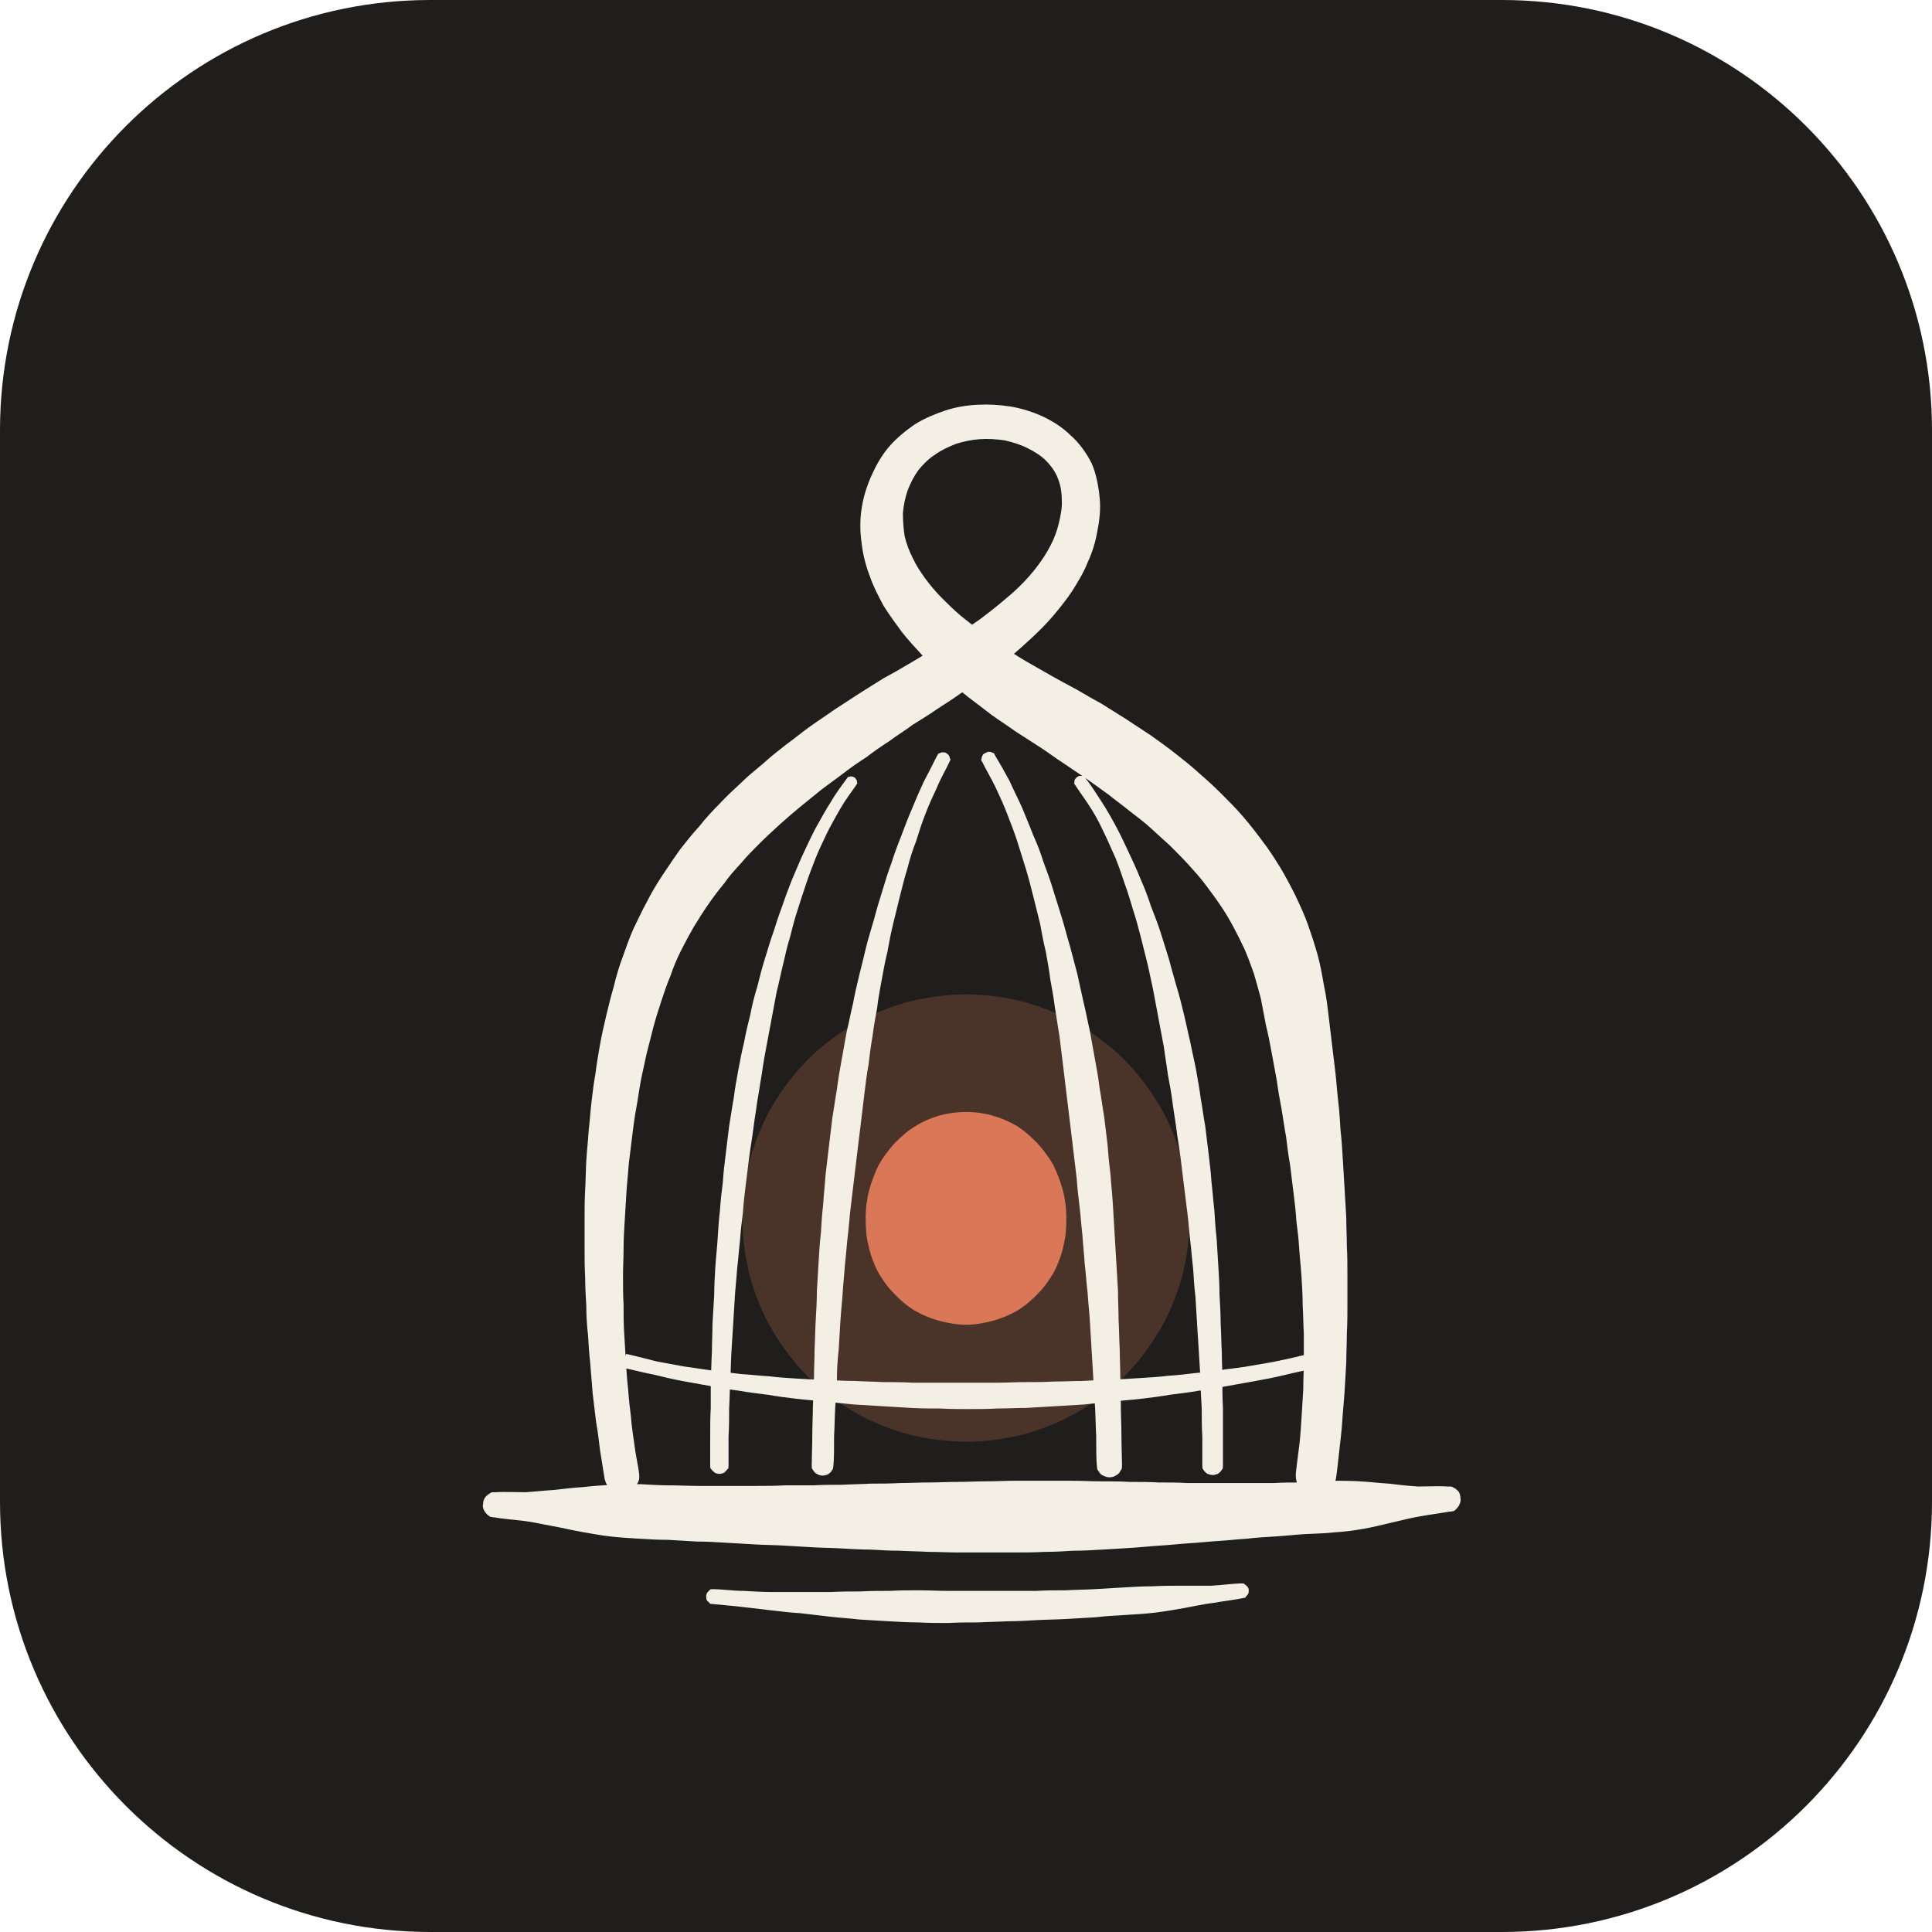
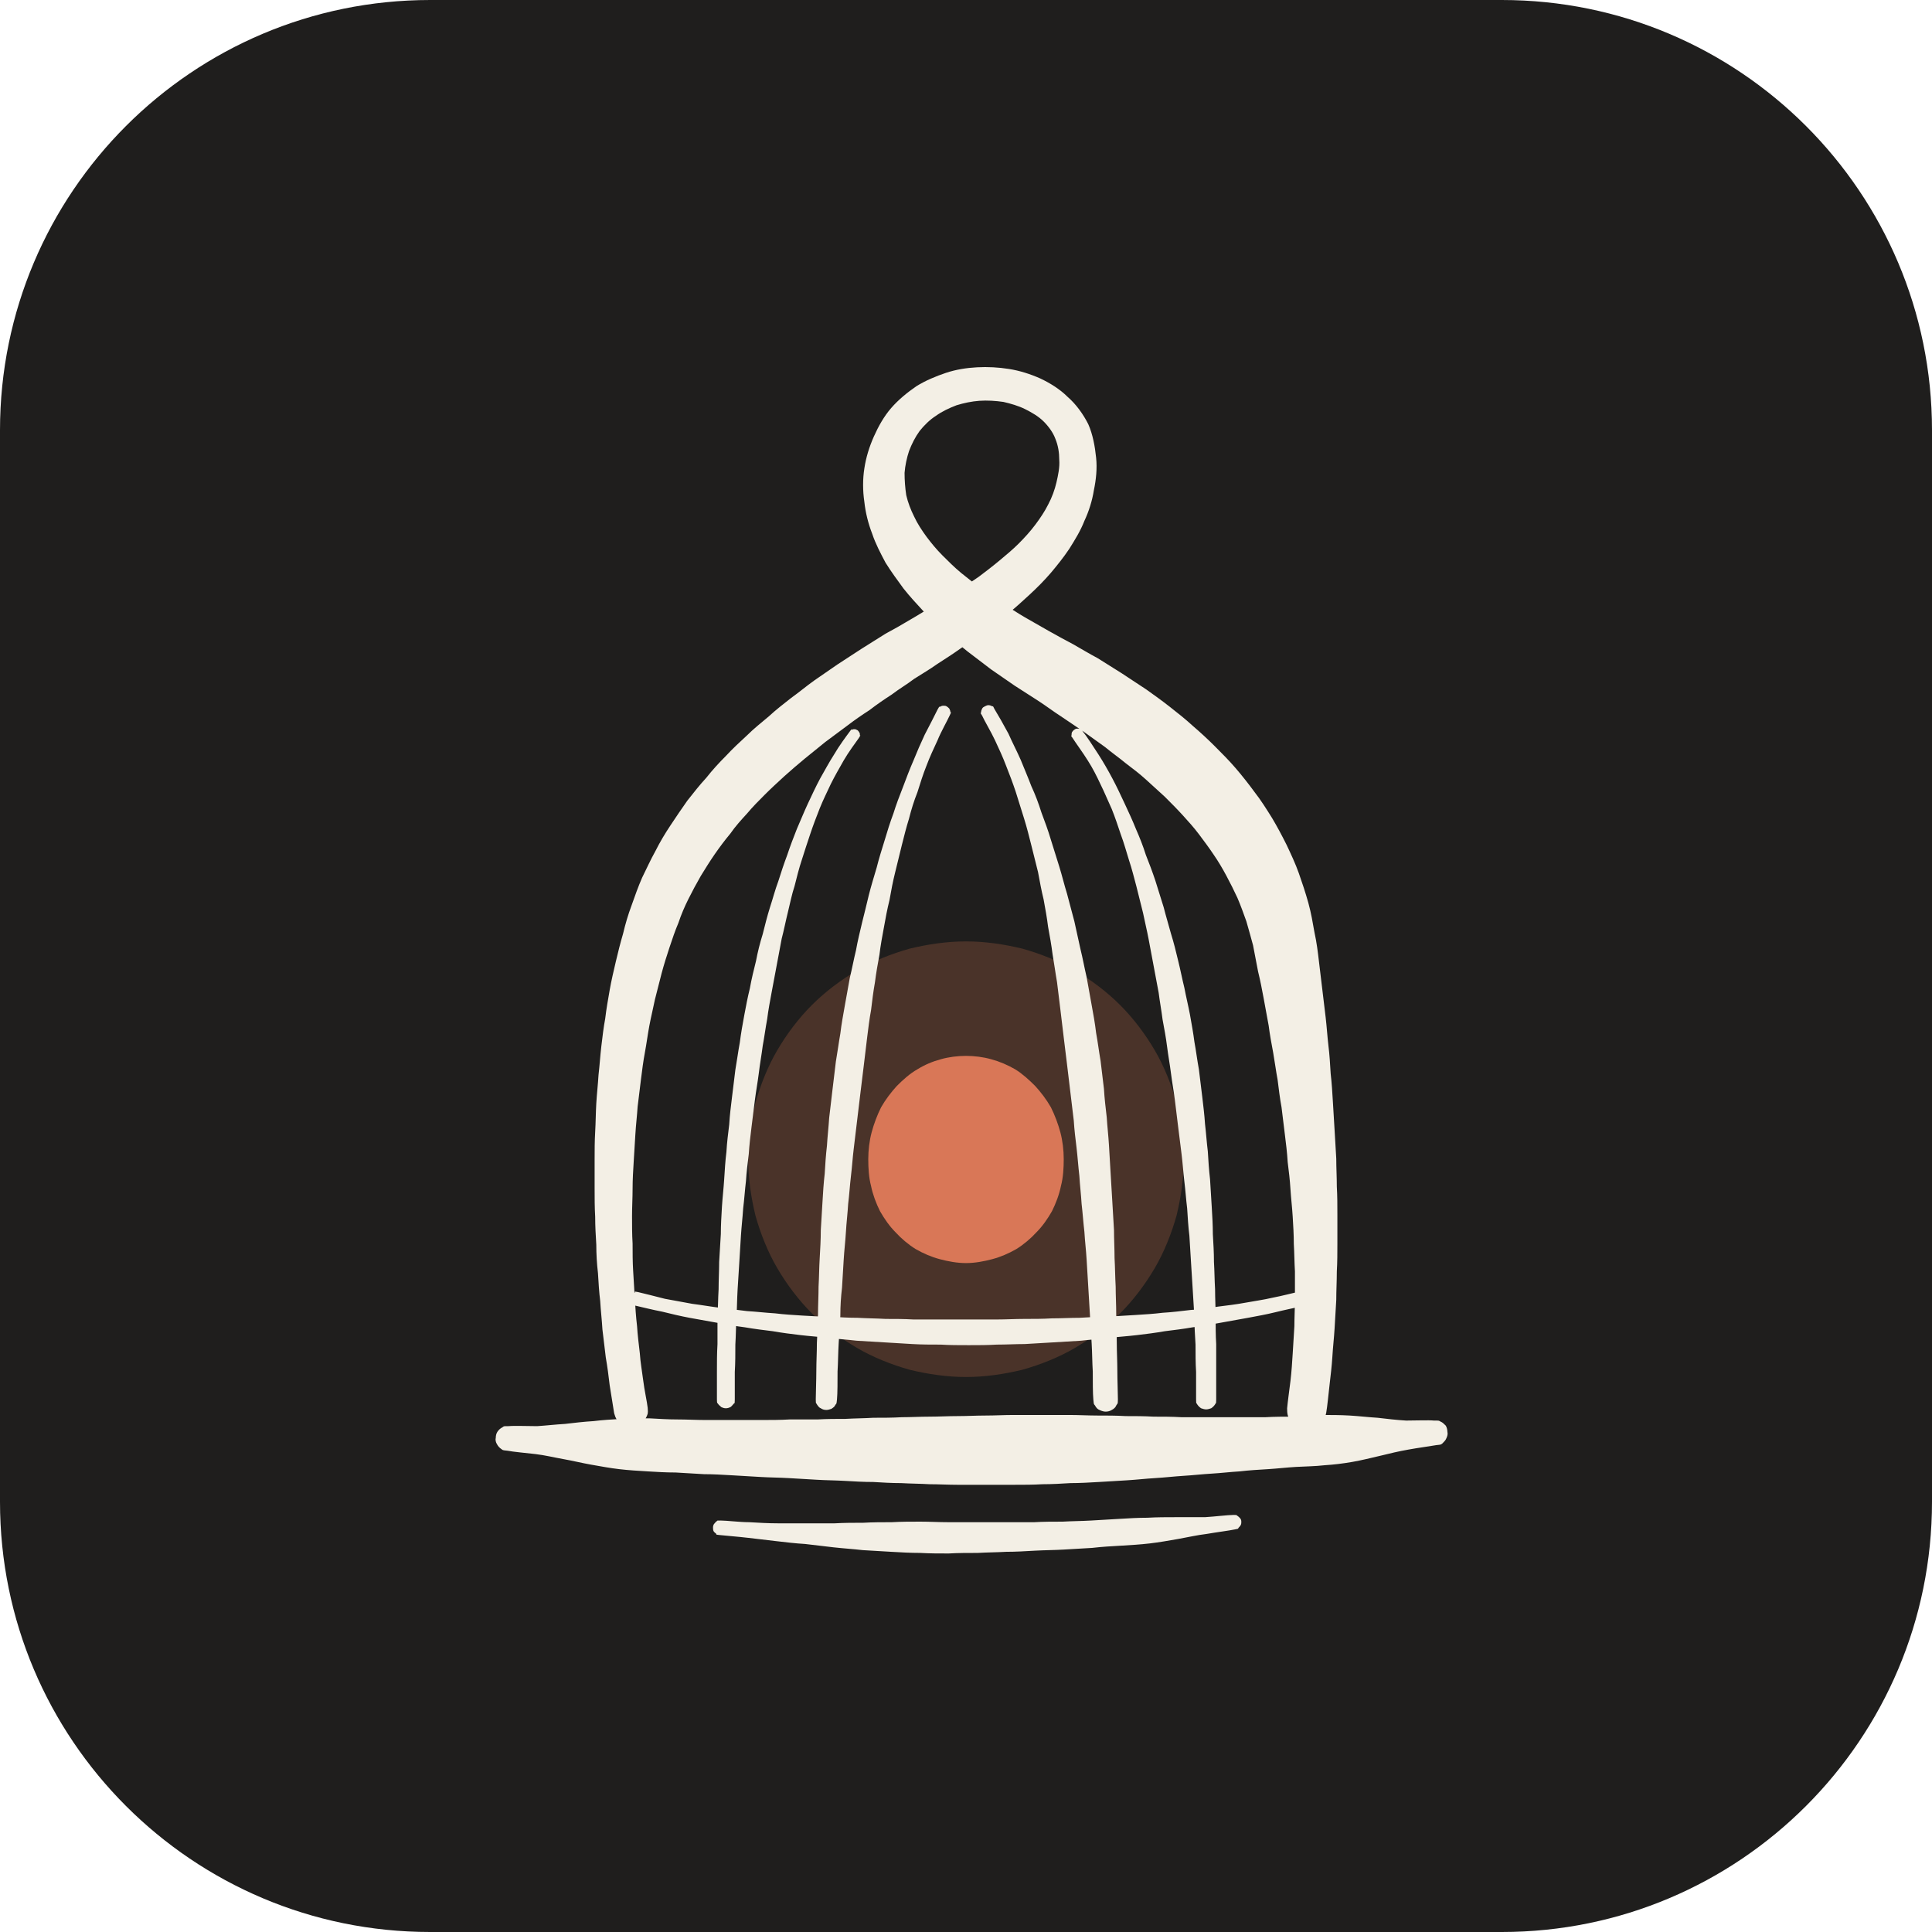
<svg xmlns="http://www.w3.org/2000/svg" viewBox="0 0 256 256" fill="none">
  <rect width="256" height="256" rx="57" fill="#1F1E1D" />
-   <g transform="translate(128 131) scale(0.76) translate(-128 -128)">
+   <g transform="translate(128 124) scale(0.74) translate(-128 -128)">
    <path d="M167 168C167 171.4 166.5 174.8 165.7 178.1C164.8 181.3 163.5 184.6 161.8 187.5C160.1 190.4 158 193.2 155.6 195.6C153.2 198 150.4 200.1 147.5 201.8C144.6 203.5 141.3 204.8 138.1 205.7C134.8 206.5 131.4 207 128 207C124.6 207 121.2 206.5 117.9 205.7C114.7 204.8 111.4 203.5 108.5 201.8C105.6 200.1 102.8 198 100.4 195.6C98 193.2 95.9 190.4 94.2 187.5C92.5 184.6 91.2 181.3 90.3 178.1C89.5 174.8 89 171.4 89 168C89 164.6 89.5 161.2 90.3 157.9C91.2 154.7 92.5 151.4 94.2 148.5C95.9 145.6 98 142.8 100.4 140.4C102.8 138 105.6 135.9 108.5 134.2C111.4 132.5 114.7 131.2 117.9 130.3C121.2 129.5 124.6 129 128 129C131.4 129 134.8 129.5 138.1 130.3C141.3 131.2 144.6 132.5 147.5 134.2C150.4 135.9 153.2 138 155.6 140.4C158 142.8 160.1 145.6 161.8 148.5C163.5 151.4 164.8 154.7 165.7 157.9C166.5 161.2 167 164.6 167 168Z" fill="#4A3329" />
    <path d="M71 212.5C70.9 211.5 70.4 209.3 70.2 207.6C70 206 69.7 204.4 69.6 202.8C69.4 201.1 69.2 199.5 69.1 197.9C68.9 196.2 68.8 194.6 68.7 193C68.6 191.3 68.5 189.7 68.4 188C68.3 186.4 68.3 184.8 68.3 183.1C68.2 181.5 68.2 179.8 68.2 178.2C68.2 176.6 68.3 174.9 68.3 173.3C68.3 171.6 68.4 170 68.5 168.4C68.6 166.7 68.7 165.1 68.8 163.5C68.9 161.8 69.1 160.2 69.2 158.6C69.4 157 69.6 155.3 69.8 153.7C70 152.1 70.2 150.5 70.5 148.9C70.8 147.3 71 145.7 71.3 144.1C71.6 142.5 72 140.9 72.3 139.4C72.7 137.8 73.1 136.3 73.5 134.7C73.9 133.2 74.4 131.6 74.9 130.1C75.4 128.6 75.9 127.1 76.5 125.7C77 124.2 77.6 122.8 78.3 121.4C79 120 79.7 118.7 80.5 117.3C81.3 116 82.1 114.7 83 113.4C83.9 112.1 84.8 110.9 85.8 109.7C86.7 108.4 87.7 107.3 88.8 106.1C89.8 104.9 90.9 103.8 92 102.7C93.1 101.6 94.3 100.5 95.5 99.4C96.6 98.4 97.9 97.3 99.1 96.3C100.3 95.3 101.6 94.3 102.8 93.3C104.1 92.3 105.4 91.4 106.7 90.4C108 89.4 109.3 88.5 110.7 87.6C112 86.6 113.3 85.7 114.7 84.8C116 83.8 117.4 83 118.7 82C120.1 81.1 121.5 80.3 122.9 79.3C124.3 78.4 125.7 77.5 127.1 76.5C128.5 75.6 129.9 74.6 131.3 73.6C132.7 72.5 134.1 71.5 135.4 70.4C136.8 69.3 138.1 68.1 139.4 66.9C140.7 65.7 142 64.4 143.2 63C144.3 61.7 145.5 60.2 146.5 58.7C147.5 57.1 148.5 55.5 149.2 53.7C150 52 150.6 50.1 150.9 48.2C151.3 46.3 151.5 44.3 151.3 42.4C151.1 40.4 150.7 38.2 149.9 36.4C149 34.6 147.7 32.8 146.2 31.5C144.8 30.1 143 29 141.3 28.2C139.5 27.4 137.6 26.8 135.7 26.5C133.8 26.2 131.9 26.1 130 26.2C128.1 26.3 126.2 26.6 124.4 27.2C122.6 27.8 120.7 28.6 119.1 29.6C117.5 30.7 115.9 32 114.6 33.5C113.3 35 112.3 36.8 111.5 38.6C110.7 40.4 110.1 42.3 109.8 44.3C109.5 46.2 109.5 48.3 109.8 50.3C110 52.2 110.5 54.2 111.2 56C111.8 57.8 112.7 59.5 113.6 61.2C114.6 62.8 115.7 64.3 116.8 65.8C117.9 67.2 119.2 68.6 120.4 69.9C121.6 71.2 122.9 72.5 124.2 73.7C125.6 74.8 126.9 76 128.3 77.1C129.7 78.2 131.1 79.2 132.5 80.3C133.9 81.3 135.3 82.2 136.7 83.2C138.1 84.1 139.5 85 140.9 85.9C142.3 86.8 143.6 87.8 145 88.7C146.3 89.6 147.7 90.5 149 91.4C150.3 92.3 151.6 93.3 152.9 94.2C154.1 95.2 155.4 96.1 156.6 97.1C157.8 98 159.1 99 160.2 100C161.4 101.1 162.5 102.1 163.6 103.1C164.7 104.2 165.8 105.3 166.8 106.4C167.8 107.5 168.8 108.6 169.7 109.8C170.6 111 171.5 112.2 172.3 113.4C173.2 114.7 173.9 115.9 174.6 117.2C175.3 118.5 176 119.9 176.6 121.2C177.2 122.6 177.7 124 178.2 125.4C178.6 126.8 179 128.2 179.4 129.7C179.7 131.2 180 132.8 180.3 134.4C180.7 136 181 137.6 181.3 139.2C181.6 140.9 181.9 142.5 182.2 144.1C182.4 145.7 182.7 147.3 183 148.9C183.3 150.6 183.5 152.2 183.8 153.8C184 155.4 184.2 157.1 184.5 158.7C184.7 160.3 184.9 162 185.1 163.6C185.3 165.2 185.5 166.8 185.6 168.5C185.8 170.1 186 171.7 186.1 173.4C186.2 175 186.4 176.6 186.5 178.3C186.6 179.9 186.7 181.6 186.7 183.2C186.8 184.8 186.8 186.5 186.9 188.1C186.9 189.7 186.9 191.4 186.9 193C186.9 194.6 186.8 196.3 186.8 197.9C186.7 199.5 186.6 201.2 186.5 202.8C186.4 204.4 186.3 206 186.1 207.7C185.9 209.3 185.6 211.5 185.5 212.6C185.5 213.7 185.6 213.8 185.8 214.4C186 214.9 186.4 215.4 186.9 215.8C187.4 216.1 188 216.4 188.6 216.5C189.2 216.5 189.8 216.4 190.4 216.2C190.9 216 191.4 215.6 191.8 215.1C192.1 214.6 192.3 214.5 192.5 213.4C192.7 212.3 192.9 210.1 193.1 208.4C193.3 206.7 193.5 205 193.6 203.4C193.7 201.7 193.9 200 194 198.3C194.1 196.6 194.2 194.9 194.3 193.2C194.3 191.5 194.4 189.8 194.4 188.1C194.5 186.4 194.5 184.8 194.5 183.1C194.5 181.4 194.5 179.7 194.5 178C194.5 176.3 194.5 174.6 194.4 172.9C194.4 171.2 194.3 169.6 194.3 167.9C194.2 166.2 194.1 164.5 194 162.8C193.9 161.1 193.8 159.4 193.7 157.8C193.6 156.1 193.5 154.4 193.3 152.7C193.2 151 193.1 149.3 192.9 147.7C192.7 146 192.6 144.3 192.4 142.6C192.2 141 192 139.3 191.8 137.6C191.6 135.9 191.4 134.3 191.2 132.6C191 130.9 190.8 129.2 190.4 127.4C190.1 125.7 189.8 123.9 189.3 122.1C188.8 120.3 188.2 118.5 187.6 116.8C187 115.1 186.2 113.4 185.4 111.7C184.6 110.1 183.7 108.4 182.8 106.9C181.8 105.3 180.8 103.7 179.7 102.3C178.6 100.8 177.5 99.4 176.3 98C175.1 96.6 173.8 95.3 172.5 94C171.3 92.8 170 91.6 168.6 90.4C167.3 89.2 165.9 88.1 164.5 87C163.1 85.9 161.7 84.9 160.3 83.9C158.8 82.9 157.4 82 155.9 81C154.5 80.1 153 79.2 151.6 78.3C150.1 77.5 148.6 76.6 147.2 75.8C145.7 75 144.2 74.2 142.8 73.4C141.4 72.6 140 71.8 138.6 71C137.2 70.2 135.9 69.3 134.6 68.5C133.3 67.6 132 66.7 130.7 65.8C129.5 64.9 128.2 63.9 127.1 63C125.9 62 124.8 60.9 123.8 59.9C122.7 58.8 121.8 57.7 120.9 56.5C120.1 55.4 119.3 54.2 118.7 52.9C118.1 51.7 117.6 50.4 117.3 49.1C117.1 47.8 117 46.4 117 45.1C117.1 43.8 117.4 42.4 117.8 41.2C118.3 39.9 118.9 38.7 119.7 37.6C120.5 36.6 121.5 35.6 122.6 34.9C123.7 34.1 125 33.5 126.3 33C127.6 32.6 129 32.3 130.4 32.2C131.8 32.1 133.3 32.2 134.7 32.4C136 32.7 137.4 33.1 138.6 33.7C139.8 34.3 141 35 141.9 35.9C142.8 36.8 143.6 37.9 144 39C144.5 40.2 144.7 41.5 144.7 42.8C144.8 44.1 144.5 45.5 144.2 46.8C143.9 48.1 143.4 49.5 142.7 50.8C142.1 52 141.3 53.2 140.4 54.4C139.5 55.6 138.5 56.7 137.4 57.8C136.4 58.8 135.2 59.8 134 60.8C132.8 61.8 131.5 62.8 130.3 63.7C129 64.6 127.7 65.5 126.3 66.3C125 67.2 123.6 68.1 122.2 68.9C120.8 69.7 119.4 70.6 118 71.4C116.5 72.3 115.1 73.1 113.6 73.9C112.2 74.8 110.7 75.7 109.3 76.6C107.9 77.5 106.4 78.5 105 79.4C103.6 80.4 102.2 81.3 100.8 82.3C99.4 83.3 98.1 84.4 96.7 85.4C95.3 86.5 94 87.5 92.7 88.7C91.4 89.8 90 90.9 88.8 92.1C87.5 93.3 86.2 94.5 85 95.8C83.8 97 82.6 98.3 81.5 99.7C80.3 101 79.2 102.4 78.1 103.8C77.1 105.2 76.1 106.7 75.1 108.2C74.1 109.7 73.2 111.2 72.4 112.8C71.5 114.4 70.8 116 70 117.6C69.3 119.2 68.7 120.9 68.1 122.6C67.5 124.2 67 125.9 66.6 127.6C66.1 129.3 65.7 130.9 65.3 132.6C64.9 134.3 64.5 136 64.2 137.7C63.9 139.4 63.6 141.1 63.4 142.8C63.1 144.4 62.9 146.1 62.7 147.8C62.5 149.5 62.4 151.2 62.2 152.9C62.1 154.6 61.9 156.3 61.8 158C61.7 159.7 61.7 161.4 61.6 163.1C61.5 164.8 61.5 166.5 61.5 168.1C61.5 169.8 61.5 171.5 61.5 173.2C61.5 174.9 61.5 176.6 61.6 178.3C61.6 180 61.7 181.7 61.8 183.3C61.8 185 61.9 186.7 62.1 188.4C62.2 190.1 62.3 191.8 62.5 193.4C62.6 195.1 62.8 196.8 62.9 198.5C63.1 200.1 63.3 201.8 63.5 203.5C63.8 205.2 64 206.8 64.2 208.5C64.5 210.2 64.8 212.4 65 213.5C65.3 214.5 65.4 214.5 65.7 214.9C66 215.3 66.5 215.6 66.9 215.8C67.4 216 68 216 68.5 216C69 215.9 69.5 215.6 69.9 215.3C70.3 215 70.6 214.5 70.8 214.1C71 213.6 71.1 213.6 71 212.5ZM122.9 87.5C122.5 88.3 121.4 90.5 120.6 92C119.9 93.5 119.2 95.1 118.6 96.6C117.9 98.2 117.3 99.8 116.7 101.4C116.1 102.9 115.5 104.5 115 106.1C114.4 107.7 113.9 109.3 113.4 111C112.9 112.6 112.4 114.2 112 115.8C111.5 117.5 111 119.1 110.6 120.7C110.2 122.4 109.8 124 109.4 125.6C109 127.3 108.6 128.9 108.3 130.6C107.9 132.2 107.6 133.9 107.2 135.5C106.9 137.2 106.6 138.9 106.3 140.5C106 142.2 105.7 143.8 105.5 145.5C105.2 147.2 105 148.8 104.7 150.5C104.5 152.2 104.3 153.9 104.1 155.5C103.9 157.2 103.7 158.9 103.5 160.6C103.4 162.2 103.2 163.9 103.1 165.6C102.9 167.3 102.8 168.9 102.7 170.6C102.5 172.3 102.4 174 102.3 175.7C102.2 177.3 102.1 179 102 180.7C102 182.4 101.9 184.1 101.8 185.8C101.7 187.4 101.7 189.1 101.6 190.8C101.6 192.5 101.5 194.2 101.5 195.8C101.4 197.5 101.4 199.2 101.3 200.9C101.3 202.6 101.2 204.2 101.2 205.9C101.2 207.6 101.1 210 101.1 211C101.1 212 101.2 211.6 101.3 211.9C101.5 212.2 101.7 212.5 102 212.6C102.3 212.8 102.6 212.9 103 212.9C103.3 212.9 103.6 212.8 103.9 212.7C104.2 212.5 104.5 212.3 104.6 212C104.8 211.7 104.8 212 104.9 211C105 210 105 207.7 105 206C105.1 204.4 105.1 202.7 105.2 201C105.3 199.3 105.4 197.7 105.5 196C105.5 194.3 105.6 192.7 105.8 191C105.9 189.3 106 187.7 106.1 186C106.2 184.3 106.4 182.7 106.5 181C106.6 179.3 106.8 177.7 106.9 176C107.1 174.4 107.2 172.7 107.4 171C107.6 169.4 107.7 167.7 107.9 166.1C108.1 164.4 108.3 162.7 108.5 161.1C108.7 159.4 108.9 157.8 109.1 156.1C109.3 154.5 109.5 152.8 109.7 151.2C109.9 149.5 110.1 147.9 110.3 146.2C110.5 144.6 110.7 142.9 111 141.3C111.2 139.6 111.4 138 111.7 136.3C111.9 134.7 112.2 133 112.5 131.4C112.7 129.7 113 128.1 113.3 126.5C113.6 124.8 113.9 123.2 114.3 121.6C114.6 119.9 114.9 118.3 115.3 116.7C115.7 115.1 116.1 113.4 116.5 111.8C116.9 110.2 117.3 108.6 117.8 107C118.2 105.4 118.7 103.8 119.3 102.3C119.8 100.7 120.3 99.1 120.9 97.6C121.5 96 122.2 94.5 122.9 93C123.5 91.5 124.7 89.4 125.1 88.5C125.5 87.7 125.2 88.1 125.2 87.9C125.2 87.7 125.1 87.5 125 87.3C124.9 87.2 124.7 87 124.5 86.9C124.4 86.8 124.1 86.8 123.9 86.8C123.7 86.8 123.5 86.9 123.3 87C123.2 87.1 123.4 86.6 122.9 87.5ZM130.9 88.6C131.3 89.5 132.5 91.5 133.2 93C133.9 94.5 134.6 96 135.2 97.6C135.8 99.1 136.4 100.7 136.9 102.2C137.4 103.8 137.9 105.4 138.4 107C138.9 108.6 139.3 110.2 139.7 111.8C140.1 113.4 140.5 115 140.9 116.6C141.2 118.2 141.5 119.9 141.9 121.5C142.2 123.1 142.5 124.8 142.7 126.4C143 128 143.3 129.7 143.5 131.3C143.8 133 144 134.6 144.3 136.3C144.5 137.9 144.7 139.6 144.9 141.2C145.1 142.9 145.3 144.5 145.5 146.2C145.7 147.8 145.9 149.5 146.1 151.1C146.3 152.8 146.5 154.4 146.7 156.1C146.9 157.7 147.1 159.4 147.3 161.1C147.4 162.7 147.6 164.4 147.8 166C148 167.7 148.1 169.3 148.3 171C148.4 172.7 148.6 174.3 148.7 176C148.9 177.7 149 179.3 149.2 181C149.3 182.7 149.5 184.3 149.6 186C149.7 187.7 149.8 189.3 149.9 191C150 192.7 150.1 194.3 150.2 196C150.3 197.7 150.4 199.3 150.5 201C150.6 202.7 150.6 204.4 150.7 206C150.7 207.7 150.7 210 150.8 211C150.9 212.1 150.9 211.8 151.1 212.1C151.3 212.5 151.6 212.8 151.9 212.9C152.3 213.1 152.7 213.2 153 213.2C153.4 213.2 153.8 213.1 154.1 212.9C154.5 212.7 154.8 212.4 154.9 212.1C155.1 211.7 155.2 212 155.2 211C155.2 209.9 155.1 207.6 155.1 205.9C155.1 204.2 155 202.5 155 200.9C155 199.2 154.9 197.5 154.9 195.8C154.9 194.1 154.8 192.4 154.8 190.8C154.7 189.1 154.7 187.4 154.6 185.7C154.6 184 154.5 182.3 154.5 180.7C154.4 179 154.3 177.3 154.2 175.6C154.1 173.9 154 172.2 153.9 170.6C153.8 168.9 153.7 167.2 153.6 165.5C153.5 163.8 153.3 162.1 153.2 160.5C153 158.8 152.8 157.1 152.7 155.4C152.5 153.7 152.3 152.1 152.1 150.4C151.8 148.7 151.6 147 151.3 145.4C151.1 143.7 150.8 142 150.5 140.4C150.2 138.7 149.9 137 149.6 135.4C149.2 133.7 148.9 132 148.5 130.4C148.1 128.7 147.8 127.1 147.4 125.4C147 123.8 146.5 122.1 146.1 120.5C145.6 118.9 145.2 117.2 144.7 115.6C144.2 114 143.7 112.4 143.2 110.8C142.7 109.1 142.1 107.5 141.5 105.9C141 104.3 140.4 102.7 139.7 101.2C139.1 99.6 138.4 98 137.8 96.5C137.1 94.9 136.3 93.4 135.6 91.8C134.8 90.3 133.6 88.2 133.1 87.4C132.7 86.6 132.9 87 132.7 86.9C132.5 86.8 132.3 86.7 132 86.7C131.8 86.7 131.6 86.8 131.4 86.9C131.2 87 131 87.1 130.9 87.3C130.8 87.5 130.7 87.7 130.7 88C130.7 88.2 130.4 87.8 130.9 88.6ZM107.2 91.4C106.6 92.2 105.2 94.1 104.4 95.5C103.5 96.9 102.7 98.4 101.9 99.8C101.1 101.3 100.4 102.8 99.7 104.3C99 105.8 98.4 107.3 97.7 108.9C97.1 110.4 96.5 112 96 113.5C95.4 115.1 94.9 116.6 94.4 118.2C93.8 119.8 93.4 121.4 92.9 122.9C92.4 124.5 92 126.1 91.6 127.7C91.1 129.3 90.7 130.9 90.4 132.5C90 134.1 89.6 135.7 89.3 137.4C88.9 139 88.6 140.6 88.3 142.2C88 143.8 87.7 145.5 87.5 147.1C87.2 148.7 87 150.3 86.7 152C86.5 153.6 86.3 155.2 86.1 156.9C85.9 158.5 85.7 160.1 85.6 161.8C85.4 163.4 85.2 165 85.1 166.7C84.9 168.3 84.8 170 84.7 171.6C84.6 173.2 84.4 174.9 84.3 176.5C84.2 178.2 84.1 179.8 84.1 181.4C84 183.1 83.9 184.7 83.8 186.4C83.8 188 83.7 189.7 83.7 191.3C83.6 192.9 83.6 194.6 83.5 196.2C83.5 197.9 83.5 199.5 83.5 201.1C83.4 202.8 83.4 204.4 83.4 206.1C83.4 207.7 83.4 210 83.4 211C83.4 211.9 83.5 211.6 83.6 211.8C83.7 212 84 212.2 84.2 212.4C84.4 212.5 84.7 212.6 85 212.6C85.3 212.6 85.6 212.5 85.8 212.4C86 212.3 86.2 212 86.4 211.8C86.5 211.6 86.6 212 86.6 211C86.6 210.1 86.6 207.7 86.6 206.1C86.7 204.5 86.7 202.8 86.7 201.2C86.8 199.6 86.8 198 86.9 196.3C87 194.7 87 193.1 87.1 191.4C87.2 189.8 87.3 188.2 87.4 186.6C87.5 184.9 87.6 183.3 87.7 181.7C87.8 180.1 88 178.4 88.1 176.8C88.3 175.2 88.4 173.6 88.6 171.9C88.7 170.3 88.9 168.7 89.1 167.1C89.2 165.5 89.4 163.8 89.6 162.2C89.8 160.6 90 159 90.2 157.4C90.4 155.8 90.7 154.2 90.9 152.6C91.1 150.9 91.4 149.3 91.6 147.7C91.9 146.1 92.1 144.5 92.4 142.9C92.6 141.3 92.9 139.7 93.2 138.1C93.5 136.5 93.8 134.9 94.1 133.3C94.4 131.7 94.7 130.1 95 128.5C95.4 127 95.7 125.4 96.1 123.8C96.5 122.2 96.8 120.6 97.3 119.1C97.7 117.5 98.1 115.9 98.6 114.4C99.1 112.8 99.6 111.3 100.1 109.8C100.6 108.3 101.2 106.7 101.8 105.2C102.4 103.7 103.1 102.3 103.8 100.8C104.5 99.4 105.3 98 106.1 96.6C106.9 95.2 108.3 93.3 108.8 92.6C109.3 91.8 109 92.2 109 92.1C109 91.9 109 91.7 108.9 91.6C108.8 91.4 108.7 91.3 108.6 91.2C108.4 91.1 108.2 91 108.1 91C107.9 91 107.7 91 107.6 91.1C107.4 91.2 107.7 90.7 107.2 91.4ZM147.1 92.6C147.6 93.4 149 95.3 149.8 96.6C150.7 98 151.4 99.4 152.1 100.9C152.8 102.3 153.4 103.8 154.1 105.3C154.7 106.8 155.2 108.3 155.7 109.8C156.3 111.4 156.7 112.9 157.2 114.5C157.7 116 158.1 117.6 158.5 119.1C158.9 120.7 159.3 122.3 159.7 123.9C160 125.4 160.4 127 160.7 128.6C161 130.2 161.3 131.8 161.6 133.4C161.9 135 162.2 136.6 162.5 138.2C162.7 139.8 163 141.4 163.2 143C163.5 144.6 163.8 146.2 164 147.8C164.2 149.4 164.5 151 164.7 152.6C164.9 154.2 165.2 155.8 165.4 157.4C165.6 159 165.8 160.7 166 162.3C166.2 163.9 166.4 165.5 166.6 167.1C166.8 168.7 166.9 170.3 167.1 172C167.3 173.6 167.4 175.2 167.6 176.8C167.7 178.4 167.8 180.1 168 181.7C168.1 183.3 168.2 184.9 168.3 186.6C168.4 188.2 168.5 189.8 168.6 191.4C168.7 193.1 168.8 194.7 168.9 196.3C168.9 198 169 199.6 169.1 201.2C169.1 202.8 169.1 204.5 169.2 206.1C169.2 207.7 169.2 210 169.2 211C169.2 212 169.3 211.6 169.4 211.9C169.6 212.2 169.8 212.4 170.1 212.6C170.4 212.7 170.7 212.8 171 212.8C171.3 212.8 171.6 212.7 171.9 212.6C172.2 212.4 172.4 212.2 172.6 211.9C172.7 211.6 172.8 212 172.8 211C172.8 210 172.8 207.7 172.8 206.1C172.8 204.4 172.8 202.8 172.8 201.1C172.7 199.5 172.7 197.9 172.7 196.2C172.7 194.6 172.6 192.9 172.6 191.3C172.5 189.6 172.5 188 172.4 186.4C172.4 184.7 172.3 183.1 172.2 181.4C172.2 179.8 172.1 178.1 172 176.5C171.9 174.9 171.8 173.2 171.7 171.6C171.5 169.9 171.4 168.3 171.3 166.6C171.1 165 171 163.4 170.8 161.7C170.7 160.1 170.5 158.5 170.3 156.8C170.1 155.2 169.9 153.5 169.7 151.9C169.4 150.3 169.2 148.6 168.9 147C168.7 145.4 168.4 143.8 168.1 142.1C167.8 140.5 167.4 138.9 167.1 137.3C166.7 135.7 166.4 134.1 166 132.5C165.6 130.8 165.2 129.2 164.7 127.6C164.3 126.1 163.8 124.5 163.4 122.9C162.9 121.3 162.4 119.7 161.9 118.1C161.4 116.6 160.8 115 160.2 113.5C159.7 111.9 159.1 110.4 158.4 108.8C157.8 107.3 157.1 105.8 156.4 104.3C155.7 102.8 155 101.3 154.2 99.8C153.4 98.3 152.6 96.9 151.7 95.5C150.8 94.1 149.5 92.1 148.9 91.4C148.4 90.6 148.6 91.1 148.5 91C148.3 90.9 148.1 90.9 147.9 90.9C147.7 90.9 147.5 91 147.4 91.1C147.2 91.2 147.1 91.4 147 91.5C146.9 91.7 146.9 91.9 146.9 92.1C146.9 92.3 146.6 91.9 147.1 92.6ZM68.7 194.2C69.6 194.4 72 195 73.6 195.3C75.2 195.7 76.9 196.1 78.5 196.4C80.2 196.7 81.8 197 83.5 197.3C85.1 197.6 86.8 197.9 88.4 198.1C90.1 198.4 91.8 198.6 93.4 198.8C95.1 199.1 96.7 199.3 98.4 199.5C100.1 199.7 101.7 199.8 103.4 200C105.1 200.2 106.7 200.3 108.4 200.5C110.1 200.6 111.8 200.7 113.4 200.8C115.1 200.9 116.8 201 118.4 201.1C120.1 201.2 121.8 201.2 123.5 201.2C125.1 201.3 126.8 201.3 128.5 201.3C130.2 201.3 131.8 201.3 133.5 201.2C135.2 201.2 136.9 201.1 138.5 201.1C140.2 201 141.9 200.9 143.6 200.8C145.2 200.7 146.9 200.6 148.6 200.5C150.3 200.3 151.9 200.2 153.6 200C155.3 199.8 156.9 199.7 158.6 199.5C160.3 199.3 161.9 199.1 163.6 198.8C165.2 198.6 166.9 198.4 168.6 198.1C170.2 197.9 171.9 197.6 173.5 197.3C175.2 197 176.8 196.7 178.5 196.4C180.1 196.1 181.8 195.8 183.4 195.4C185 195 187.4 194.5 188.3 194.3C189.2 194 188.7 194.1 188.9 194C189 193.8 189.2 193.6 189.2 193.4C189.3 193.2 189.3 192.9 189.3 192.7C189.2 192.5 189.1 192.3 189 192.1C188.8 192 188.6 191.8 188.4 191.8C188.2 191.7 188.6 191.6 187.7 191.7C186.8 191.9 184.5 192.5 182.9 192.8C181.2 193.2 179.6 193.4 178 193.7C176.4 194 174.7 194.2 173.1 194.4C171.4 194.7 169.8 194.9 168.2 195C166.5 195.2 164.9 195.4 163.2 195.5C161.6 195.7 159.9 195.8 158.3 195.9C156.6 196 155 196.1 153.3 196.2C151.7 196.2 150 196.3 148.3 196.4C146.7 196.4 145 196.5 143.4 196.5C141.7 196.6 140.1 196.6 138.4 196.6C136.8 196.6 135.1 196.7 133.5 196.7C131.8 196.7 130.1 196.7 128.5 196.7C126.8 196.7 125.2 196.7 123.5 196.7C121.9 196.7 120.2 196.7 118.6 196.7C116.9 196.6 115.3 196.6 113.6 196.6C111.9 196.5 110.3 196.5 108.6 196.4C107 196.4 105.3 196.3 103.7 196.2C102 196.2 100.4 196.1 98.7 196C97.1 195.9 95.4 195.8 93.8 195.6C92.1 195.5 90.5 195.3 88.8 195.2C87.2 195 85.5 194.8 83.9 194.6C82.3 194.4 80.6 194.1 79 193.9C77.4 193.6 75.7 193.3 74.1 193C72.5 192.6 70.2 192 69.3 191.8C68.4 191.6 68.8 191.8 68.7 191.9C68.5 191.9 68.3 192 68.1 192.2C68 192.3 67.9 192.5 67.8 192.7C67.8 192.9 67.8 193.2 67.9 193.3C67.9 193.5 68 193.7 68.2 193.9C68.3 194 67.8 193.9 68.7 194.2ZM45.9 220.2C46.9 220.4 49.2 220.6 50.9 220.8C52.6 221 54.2 221.4 55.9 221.7C57.6 222 59.2 222.4 60.9 222.7C62.6 223 64.2 223.3 65.9 223.5C67.6 223.7 69.3 223.8 71 223.9C72.6 224 74.3 224.1 76 224.1C77.7 224.2 79.4 224.3 81.1 224.4C82.7 224.4 84.4 224.5 86.1 224.6C87.8 224.7 89.5 224.8 91.2 224.9C92.8 225 94.5 225 96.2 225.1C97.9 225.2 99.6 225.3 101.3 225.4C102.9 225.5 104.6 225.5 106.3 225.6C108 225.7 109.7 225.8 111.4 225.8C113 225.9 114.7 226 116.4 226C118.1 226.1 119.8 226.1 121.5 226.2C123.1 226.2 124.8 226.3 126.5 226.3C128.2 226.3 129.9 226.3 131.6 226.3C133.3 226.3 134.9 226.3 136.6 226.3C138.3 226.3 140 226.3 141.7 226.2C143.4 226.2 145.1 226.1 146.7 226C148.4 226 150.1 225.9 151.8 225.8C153.5 225.7 155.2 225.6 156.8 225.5C158.5 225.4 160.2 225.2 161.9 225.1C163.6 225 165.3 224.8 166.9 224.7C168.6 224.6 170.3 224.4 172 224.3C173.7 224.2 175.3 224 177 223.9C178.7 223.7 180.4 223.6 182.1 223.5C183.7 223.4 185.4 223.2 187.1 223.1C188.8 223 190.5 223 192.2 222.8C193.8 222.7 195.5 222.5 197.2 222.2C198.9 221.9 200.5 221.5 202.2 221.1C203.8 220.7 205.5 220.3 207.2 220C208.8 219.7 211.1 219.4 212.2 219.2C213.2 219.1 213 219.1 213.3 218.9C213.6 218.6 213.9 218.3 214 218C214.2 217.6 214.3 217.2 214.2 216.8C214.2 216.5 214.1 216 213.9 215.7C213.6 215.4 213.3 215.1 213 215C212.6 214.8 212.9 214.8 211.8 214.8C210.8 214.7 208.5 214.8 206.8 214.8C205.1 214.7 203.4 214.5 201.7 214.3C200 214.2 198.4 214 196.7 213.9C195 213.8 193.3 213.8 191.7 213.8C190 213.9 188.3 214 186.7 214.1C185 214.1 183.3 214.1 181.6 214.2C180 214.2 178.3 214.2 176.6 214.2C175 214.2 173.3 214.2 171.6 214.2C169.9 214.2 168.3 214.2 166.6 214.2C164.9 214.1 163.2 214.1 161.6 214.1C159.9 214 158.2 214 156.6 214C154.9 213.9 153.2 213.9 151.5 213.9C149.9 213.9 148.2 213.8 146.5 213.8C144.9 213.8 143.2 213.8 141.5 213.8C139.8 213.8 138.2 213.8 136.5 213.8C134.8 213.8 133.2 213.9 131.5 213.9C129.8 213.9 128.2 214 126.5 214C124.8 214 123.1 214.1 121.5 214.1C119.8 214.1 118.1 214.2 116.5 214.2C114.8 214.3 113.1 214.3 111.4 214.3C109.8 214.4 108.1 214.4 106.4 214.5C104.8 214.5 103.1 214.5 101.4 214.6C99.7 214.6 98.1 214.6 96.4 214.6C94.7 214.7 93.1 214.7 91.4 214.7C89.7 214.7 88 214.7 86.4 214.7C84.7 214.7 83 214.7 81.3 214.7C79.7 214.7 78 214.6 76.3 214.6C74.7 214.6 73 214.5 71.3 214.4C69.6 214.4 68 214.4 66.3 214.5C64.6 214.6 62.9 214.7 61.3 214.9C59.6 215 57.9 215.2 56.2 215.4C54.5 215.5 52.8 215.7 51.2 215.8C49.5 215.8 47.2 215.7 46.1 215.8C45.1 215.8 45.3 215.8 45 216C44.6 216.2 44.3 216.5 44.1 216.8C43.9 217.1 43.8 217.5 43.8 217.9C43.7 218.2 43.8 218.7 44 219C44.2 219.4 44.5 219.7 44.8 219.9C45.1 220.1 44.9 220.1 45.9 220.2ZM83.9 235.3C84.8 235.4 87.3 235.6 89 235.8C90.7 236 92.4 236.2 94.1 236.4C95.8 236.6 97.5 236.8 99.2 236.9C100.9 237.1 102.6 237.3 104.3 237.5C106.1 237.7 107.8 237.8 109.5 238C111.2 238.1 112.9 238.2 114.6 238.3C116.3 238.4 118 238.5 119.8 238.5C121.5 238.6 123.2 238.6 124.9 238.6C126.6 238.5 128.3 238.5 130.1 238.5C131.8 238.4 133.5 238.4 135.2 238.3C136.9 238.3 138.6 238.2 140.3 238.1C142.1 238 143.8 238 145.5 237.9C147.2 237.8 148.9 237.7 150.6 237.6C152.3 237.4 154 237.3 155.8 237.2C157.5 237.1 159.2 237 160.9 236.8C162.6 236.6 164.3 236.3 166 236C167.7 235.7 169.4 235.3 171.1 235.1C172.8 234.8 175.2 234.5 176.1 234.3C177.1 234.1 176.6 234.2 176.8 234C176.9 233.9 177.1 233.7 177.2 233.5C177.3 233.3 177.3 233.1 177.3 232.9C177.3 232.6 177.2 232.4 177 232.2C176.9 232.1 176.7 231.9 176.5 231.8C176.3 231.7 176.8 231.7 175.9 231.7C174.9 231.7 172.5 232 170.8 232.1C169.1 232.1 167.3 232.1 165.6 232.1C163.9 232.1 162.2 232.1 160.5 232.2C158.8 232.2 157.1 232.3 155.5 232.4C153.8 232.5 152.1 232.6 150.4 232.7C148.7 232.8 147 232.8 145.3 232.9C143.6 232.9 141.9 232.9 140.2 233C138.5 233 136.8 233 135.1 233C133.4 233 131.7 233 130 233C128.3 233 126.6 233 124.9 233C123.2 233 121.5 232.9 119.8 232.9C118.1 232.9 116.4 232.9 114.7 233C113 233 111.3 233 109.6 233.1C107.9 233.1 106.2 233.1 104.5 233.2C102.8 233.2 101.1 233.2 99.4 233.2C97.7 233.2 96 233.2 94.3 233.2C92.6 233.2 90.9 233.1 89.2 233C87.5 233 85.1 232.7 84.1 232.7C83.1 232.7 83.6 232.7 83.4 232.8C83.2 232.9 83.1 233.1 82.9 233.3C82.8 233.4 82.7 233.7 82.7 233.9C82.7 234.1 82.7 234.4 82.8 234.6C82.9 234.8 83.1 234.9 83.3 235.1C83.4 235.2 82.9 235.2 83.9 235.3Z" fill="#F3EFE5" />
    <path d="M145.5 168C145.5 169.6 145.4 171.3 145 172.8C144.7 174.3 144.1 175.9 143.4 177.3C142.6 178.7 141.7 180 140.6 181.1C139.6 182.2 138.3 183.3 137 184.1C135.6 184.9 134.2 185.5 132.7 185.9C131.2 186.3 129.6 186.6 128 186.6C126.4 186.6 124.8 186.3 123.3 185.9C121.8 185.5 120.4 184.9 119 184.1C117.7 183.3 116.4 182.2 115.4 181.1C114.3 180 113.4 178.7 112.6 177.3C111.9 175.9 111.3 174.3 111 172.8C110.6 171.3 110.5 169.6 110.5 168C110.5 166.4 110.7 164.7 111.1 163.2C111.5 161.7 112.1 160.1 112.8 158.7C113.6 157.3 114.6 156 115.6 154.9C116.7 153.8 117.9 152.7 119.3 151.9C120.6 151.1 122 150.5 123.5 150.1C124.9 149.7 126.5 149.5 128 149.5C129.5 149.5 131.1 149.7 132.5 150.1C134 150.5 135.4 151.1 136.8 151.9C138.1 152.7 139.3 153.8 140.4 154.9C141.4 156 142.4 157.3 143.2 158.7C143.9 160.1 144.5 161.7 144.9 163.2C145.3 164.7 145.5 166.4 145.5 168Z" fill="#D97757" />
  </g>
</svg>
